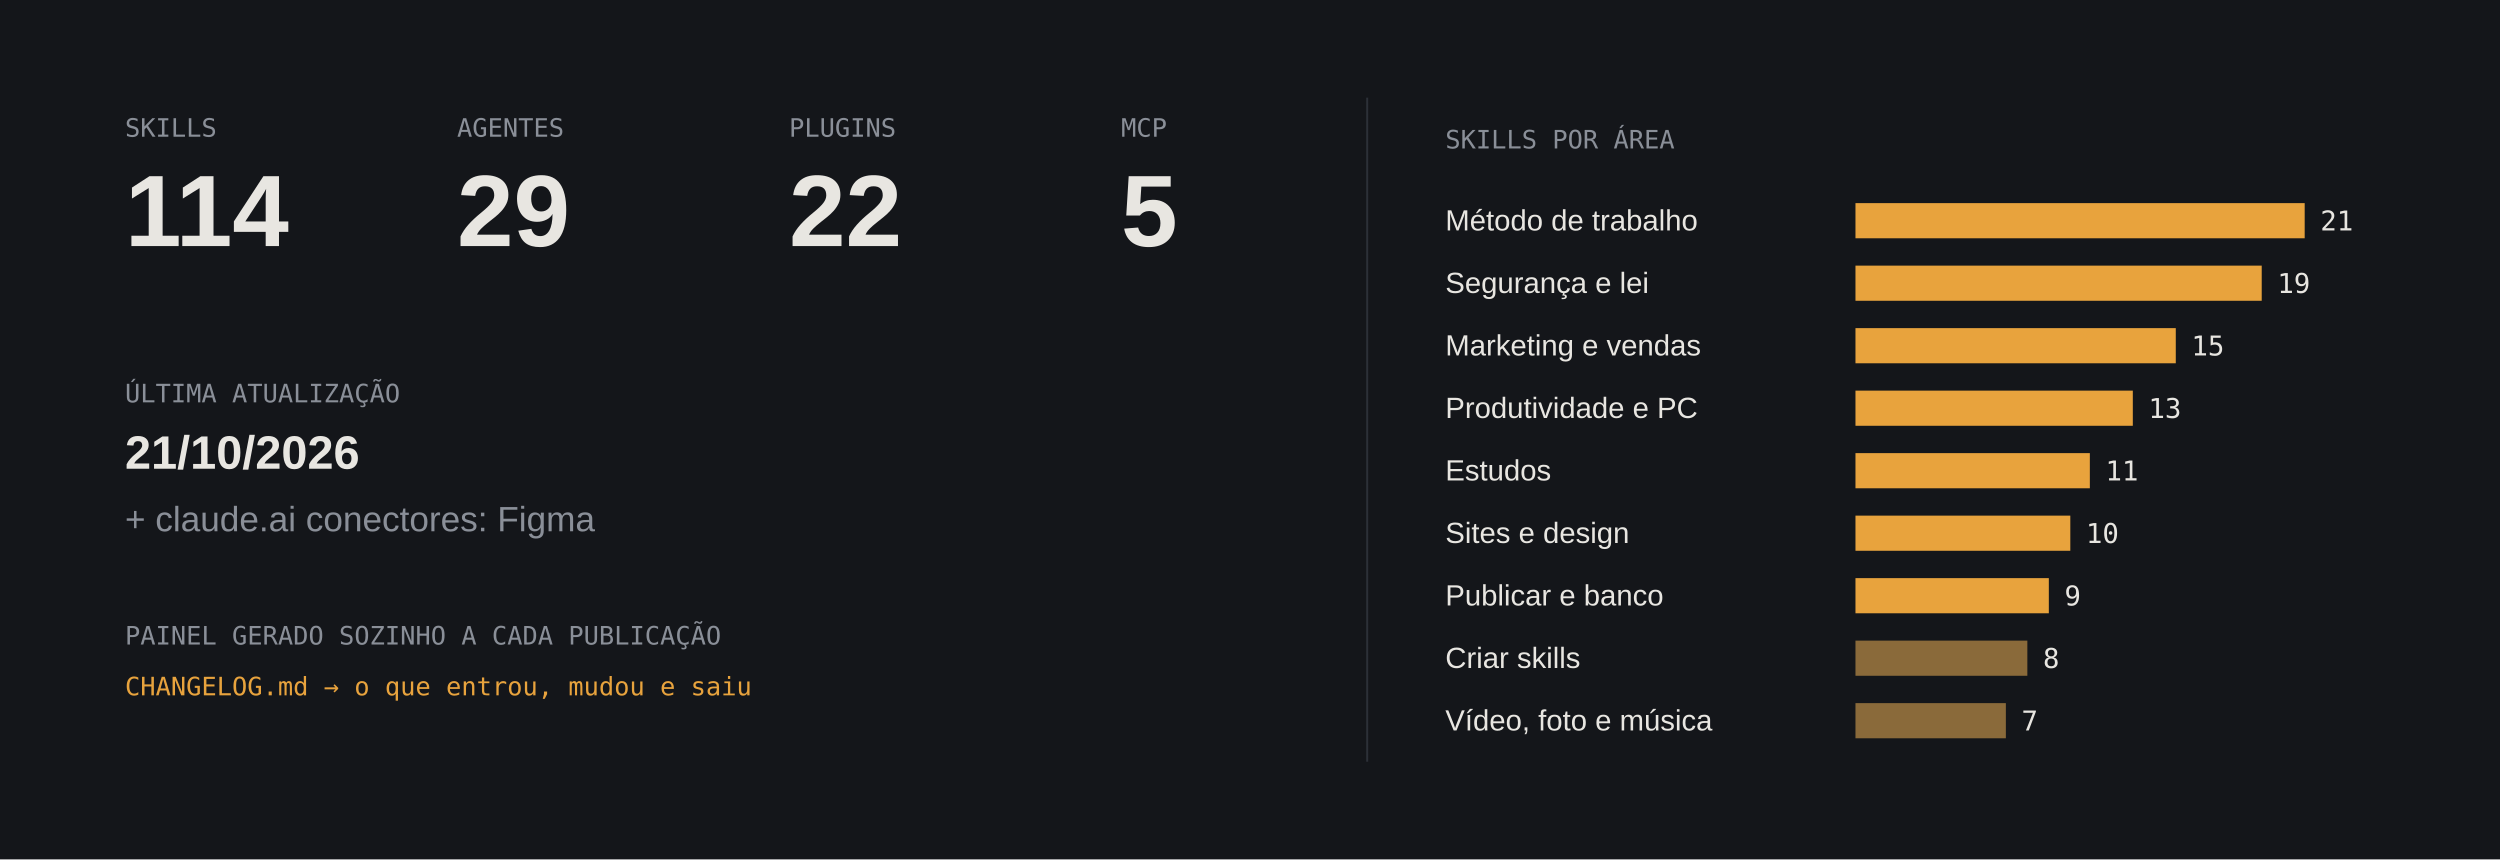
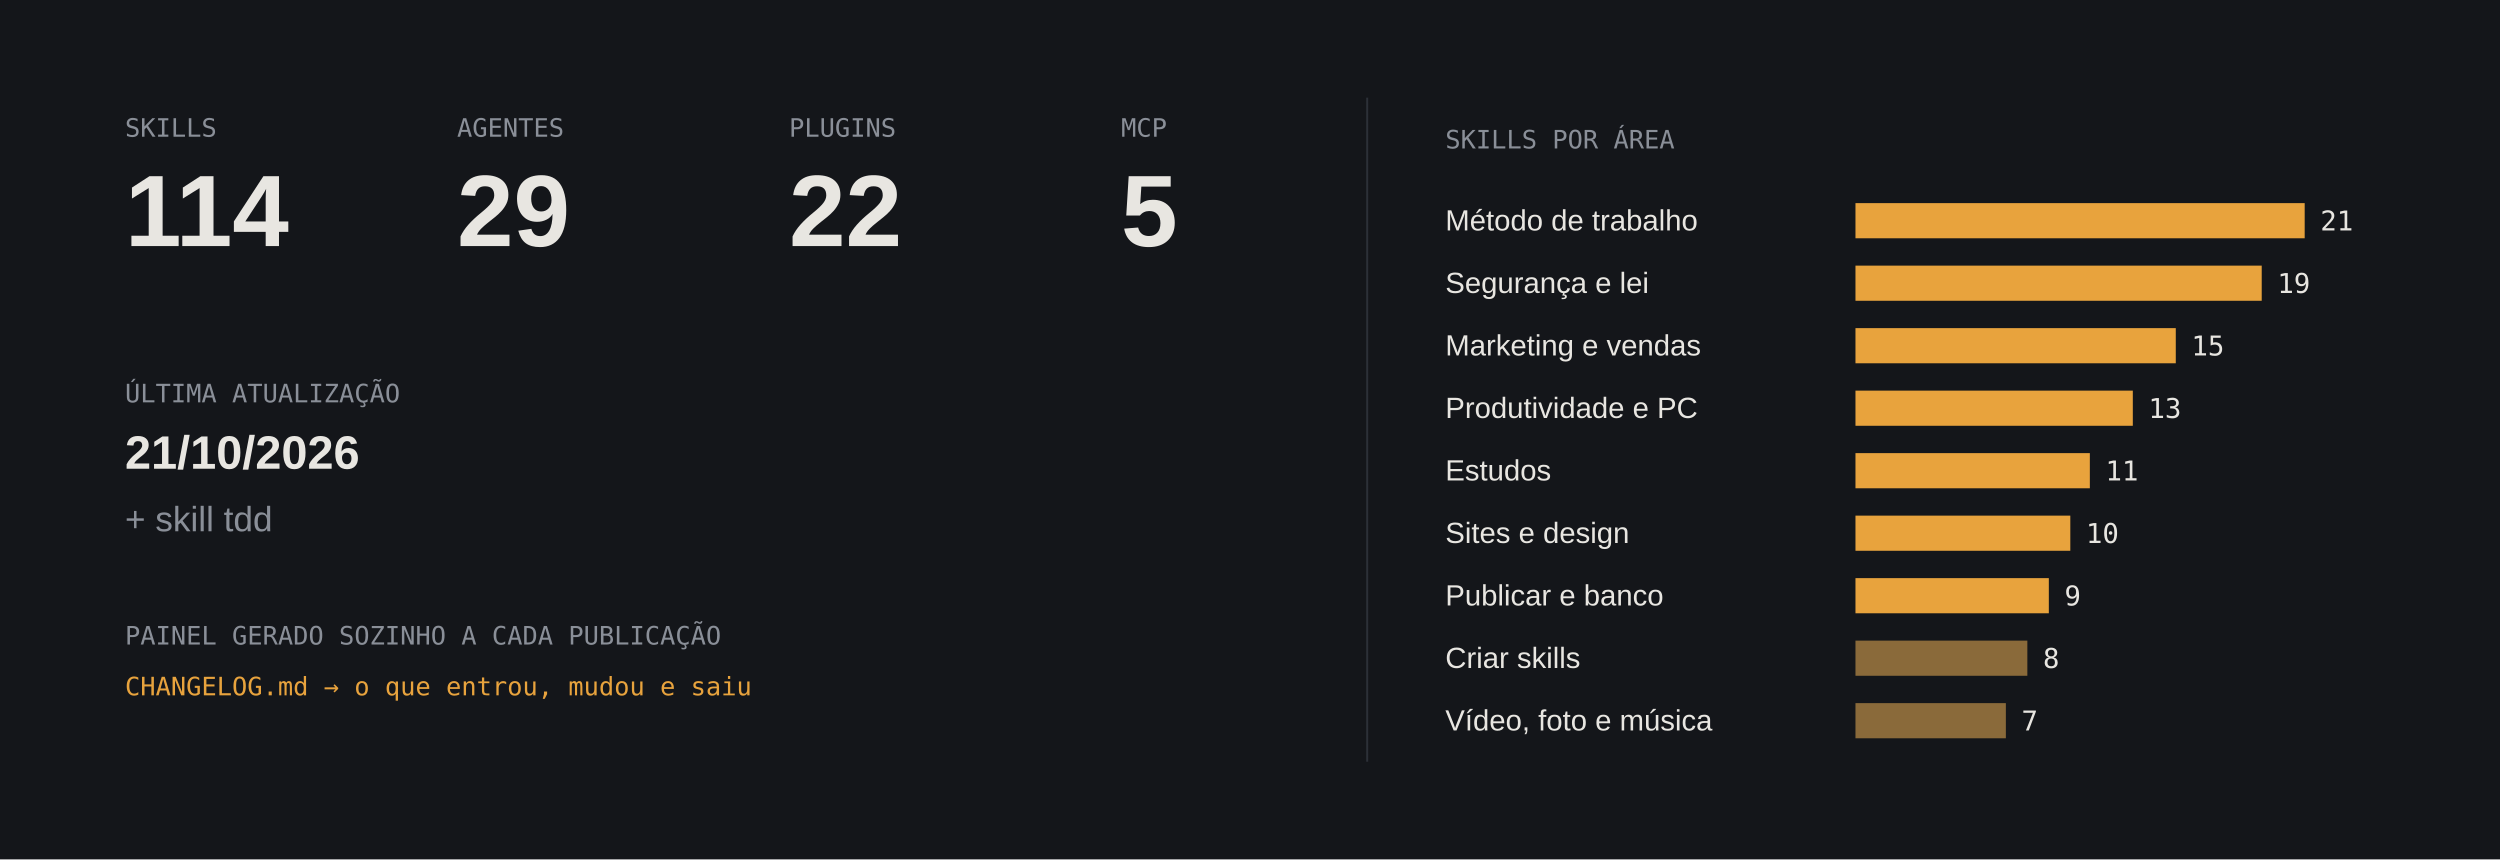
<svg xmlns="http://www.w3.org/2000/svg" viewBox="0 0 1280 440" width="1280" height="440" role="img" aria-label="Painel do kit: skills por área e última atualização 21/10/2026">
  <rect width="1280" height="440" fill="#14161a" />
  <text x="64" y="70" font-family="'JetBrains Mono','Cascadia Code',Consolas,'DejaVu Sans Mono',monospace" font-size="13" fill="#8a8f98">SKILLS</text>
  <text x="64" y="126" font-family="'Inter Tight','Segoe UI','Helvetica Neue',Arial,sans-serif" font-size="52" font-weight="700" fill="#e8e6e1">114</text>
  <text x="234" y="70" font-family="'JetBrains Mono','Cascadia Code',Consolas,'DejaVu Sans Mono',monospace" font-size="13" fill="#8a8f98">AGENTES</text>
  <text x="234" y="126" font-family="'Inter Tight','Segoe UI','Helvetica Neue',Arial,sans-serif" font-size="52" font-weight="700" fill="#e8e6e1">29</text>
  <text x="404" y="70" font-family="'JetBrains Mono','Cascadia Code',Consolas,'DejaVu Sans Mono',monospace" font-size="13" fill="#8a8f98">PLUGINS</text>
  <text x="404" y="126" font-family="'Inter Tight','Segoe UI','Helvetica Neue',Arial,sans-serif" font-size="52" font-weight="700" fill="#e8e6e1">22</text>
  <text x="574" y="70" font-family="'JetBrains Mono','Cascadia Code',Consolas,'DejaVu Sans Mono',monospace" font-size="13" fill="#8a8f98">MCP</text>
  <text x="574" y="126" font-family="'Inter Tight','Segoe UI','Helvetica Neue',Arial,sans-serif" font-size="52" font-weight="700" fill="#e8e6e1">5</text>
  <text x="64" y="206" font-family="'JetBrains Mono','Cascadia Code',Consolas,'DejaVu Sans Mono',monospace" font-size="13" fill="#8a8f98">ÚLTIMA ATUALIZAÇÃO</text>
  <text x="64" y="240" font-family="'Inter Tight','Segoe UI','Helvetica Neue',Arial,sans-serif" font-size="24" font-weight="700" fill="#e8e6e1">21/10/2026</text>
-   <text x="64" y="272" font-family="'Inter Tight','Segoe UI','Helvetica Neue',Arial,sans-serif" font-size="18" fill="#8a8f98">+ claude.ai conectores: Figma</text>
+   <text x="64" y="272" font-family="'Inter Tight','Segoe UI','Helvetica Neue',Arial,sans-serif" font-size="18" fill="#8a8f98">+ skill tdd</text>
  <text x="64" y="330" font-family="'JetBrains Mono','Cascadia Code',Consolas,'DejaVu Sans Mono',monospace" font-size="13" fill="#8a8f98">PAINEL GERADO SOZINHO A CADA PUBLICAÇÃO</text>
  <text x="64" y="356" font-family="'JetBrains Mono','Cascadia Code',Consolas,'DejaVu Sans Mono',monospace" font-size="13" fill="#e8a33d">CHANGELOG.md → o que entrou, mudou e saiu</text>
  <line x1="700" y1="50" x2="700" y2="390" stroke="#2c3038" />
  <text x="740" y="76" font-family="'JetBrains Mono','Cascadia Code',Consolas,'DejaVu Sans Mono',monospace" font-size="13" fill="#8a8f98">SKILLS POR ÁREA</text>
  <text x="740" y="118" font-family="'Inter Tight','Segoe UI','Helvetica Neue',Arial,sans-serif" font-size="15" fill="#e8e6e1">Método de trabalho</text>
  <rect x="950" y="104" width="230" height="18" fill="#e8a33d" />
  <text x="1188" y="118" font-family="'JetBrains Mono','Cascadia Code',Consolas,'DejaVu Sans Mono',monospace" font-size="14" fill="#e8e6e1">21</text>
  <text x="740" y="150" font-family="'Inter Tight','Segoe UI','Helvetica Neue',Arial,sans-serif" font-size="15" fill="#e8e6e1">Segurança e lei</text>
  <rect x="950" y="136" width="208" height="18" fill="#e8a33d" />
  <text x="1166" y="150" font-family="'JetBrains Mono','Cascadia Code',Consolas,'DejaVu Sans Mono',monospace" font-size="14" fill="#e8e6e1">19</text>
  <text x="740" y="182" font-family="'Inter Tight','Segoe UI','Helvetica Neue',Arial,sans-serif" font-size="15" fill="#e8e6e1">Marketing e vendas</text>
  <rect x="950" y="168" width="164" height="18" fill="#e8a33d" />
  <text x="1122" y="182" font-family="'JetBrains Mono','Cascadia Code',Consolas,'DejaVu Sans Mono',monospace" font-size="14" fill="#e8e6e1">15</text>
  <text x="740" y="214" font-family="'Inter Tight','Segoe UI','Helvetica Neue',Arial,sans-serif" font-size="15" fill="#e8e6e1">Produtividade e PC</text>
  <rect x="950" y="200" width="142" height="18" fill="#e8a33d" />
  <text x="1100" y="214" font-family="'JetBrains Mono','Cascadia Code',Consolas,'DejaVu Sans Mono',monospace" font-size="14" fill="#e8e6e1">13</text>
  <text x="740" y="246" font-family="'Inter Tight','Segoe UI','Helvetica Neue',Arial,sans-serif" font-size="15" fill="#e8e6e1">Estudos</text>
  <rect x="950" y="232" width="120" height="18" fill="#e8a33d" />
  <text x="1078" y="246" font-family="'JetBrains Mono','Cascadia Code',Consolas,'DejaVu Sans Mono',monospace" font-size="14" fill="#e8e6e1">11</text>
  <text x="740" y="278" font-family="'Inter Tight','Segoe UI','Helvetica Neue',Arial,sans-serif" font-size="15" fill="#e8e6e1">Sites e design</text>
  <rect x="950" y="264" width="110" height="18" fill="#e8a33d" />
  <text x="1068" y="278" font-family="'JetBrains Mono','Cascadia Code',Consolas,'DejaVu Sans Mono',monospace" font-size="14" fill="#e8e6e1">10</text>
  <text x="740" y="310" font-family="'Inter Tight','Segoe UI','Helvetica Neue',Arial,sans-serif" font-size="15" fill="#e8e6e1">Publicar e banco</text>
  <rect x="950" y="296" width="99" height="18" fill="#e8a33d" />
  <text x="1057" y="310" font-family="'JetBrains Mono','Cascadia Code',Consolas,'DejaVu Sans Mono',monospace" font-size="14" fill="#e8e6e1">9</text>
  <text x="740" y="342" font-family="'Inter Tight','Segoe UI','Helvetica Neue',Arial,sans-serif" font-size="15" fill="#e8e6e1">Criar skills</text>
  <rect x="950" y="328" width="88" height="18" fill="#8a6a3a" />
  <text x="1046" y="342" font-family="'JetBrains Mono','Cascadia Code',Consolas,'DejaVu Sans Mono',monospace" font-size="14" fill="#e8e6e1">8</text>
  <text x="740" y="374" font-family="'Inter Tight','Segoe UI','Helvetica Neue',Arial,sans-serif" font-size="15" fill="#e8e6e1">Vídeo, foto e música</text>
  <rect x="950" y="360" width="77" height="18" fill="#8a6a3a" />
  <text x="1035" y="374" font-family="'JetBrains Mono','Cascadia Code',Consolas,'DejaVu Sans Mono',monospace" font-size="14" fill="#e8e6e1">7</text>
</svg>
